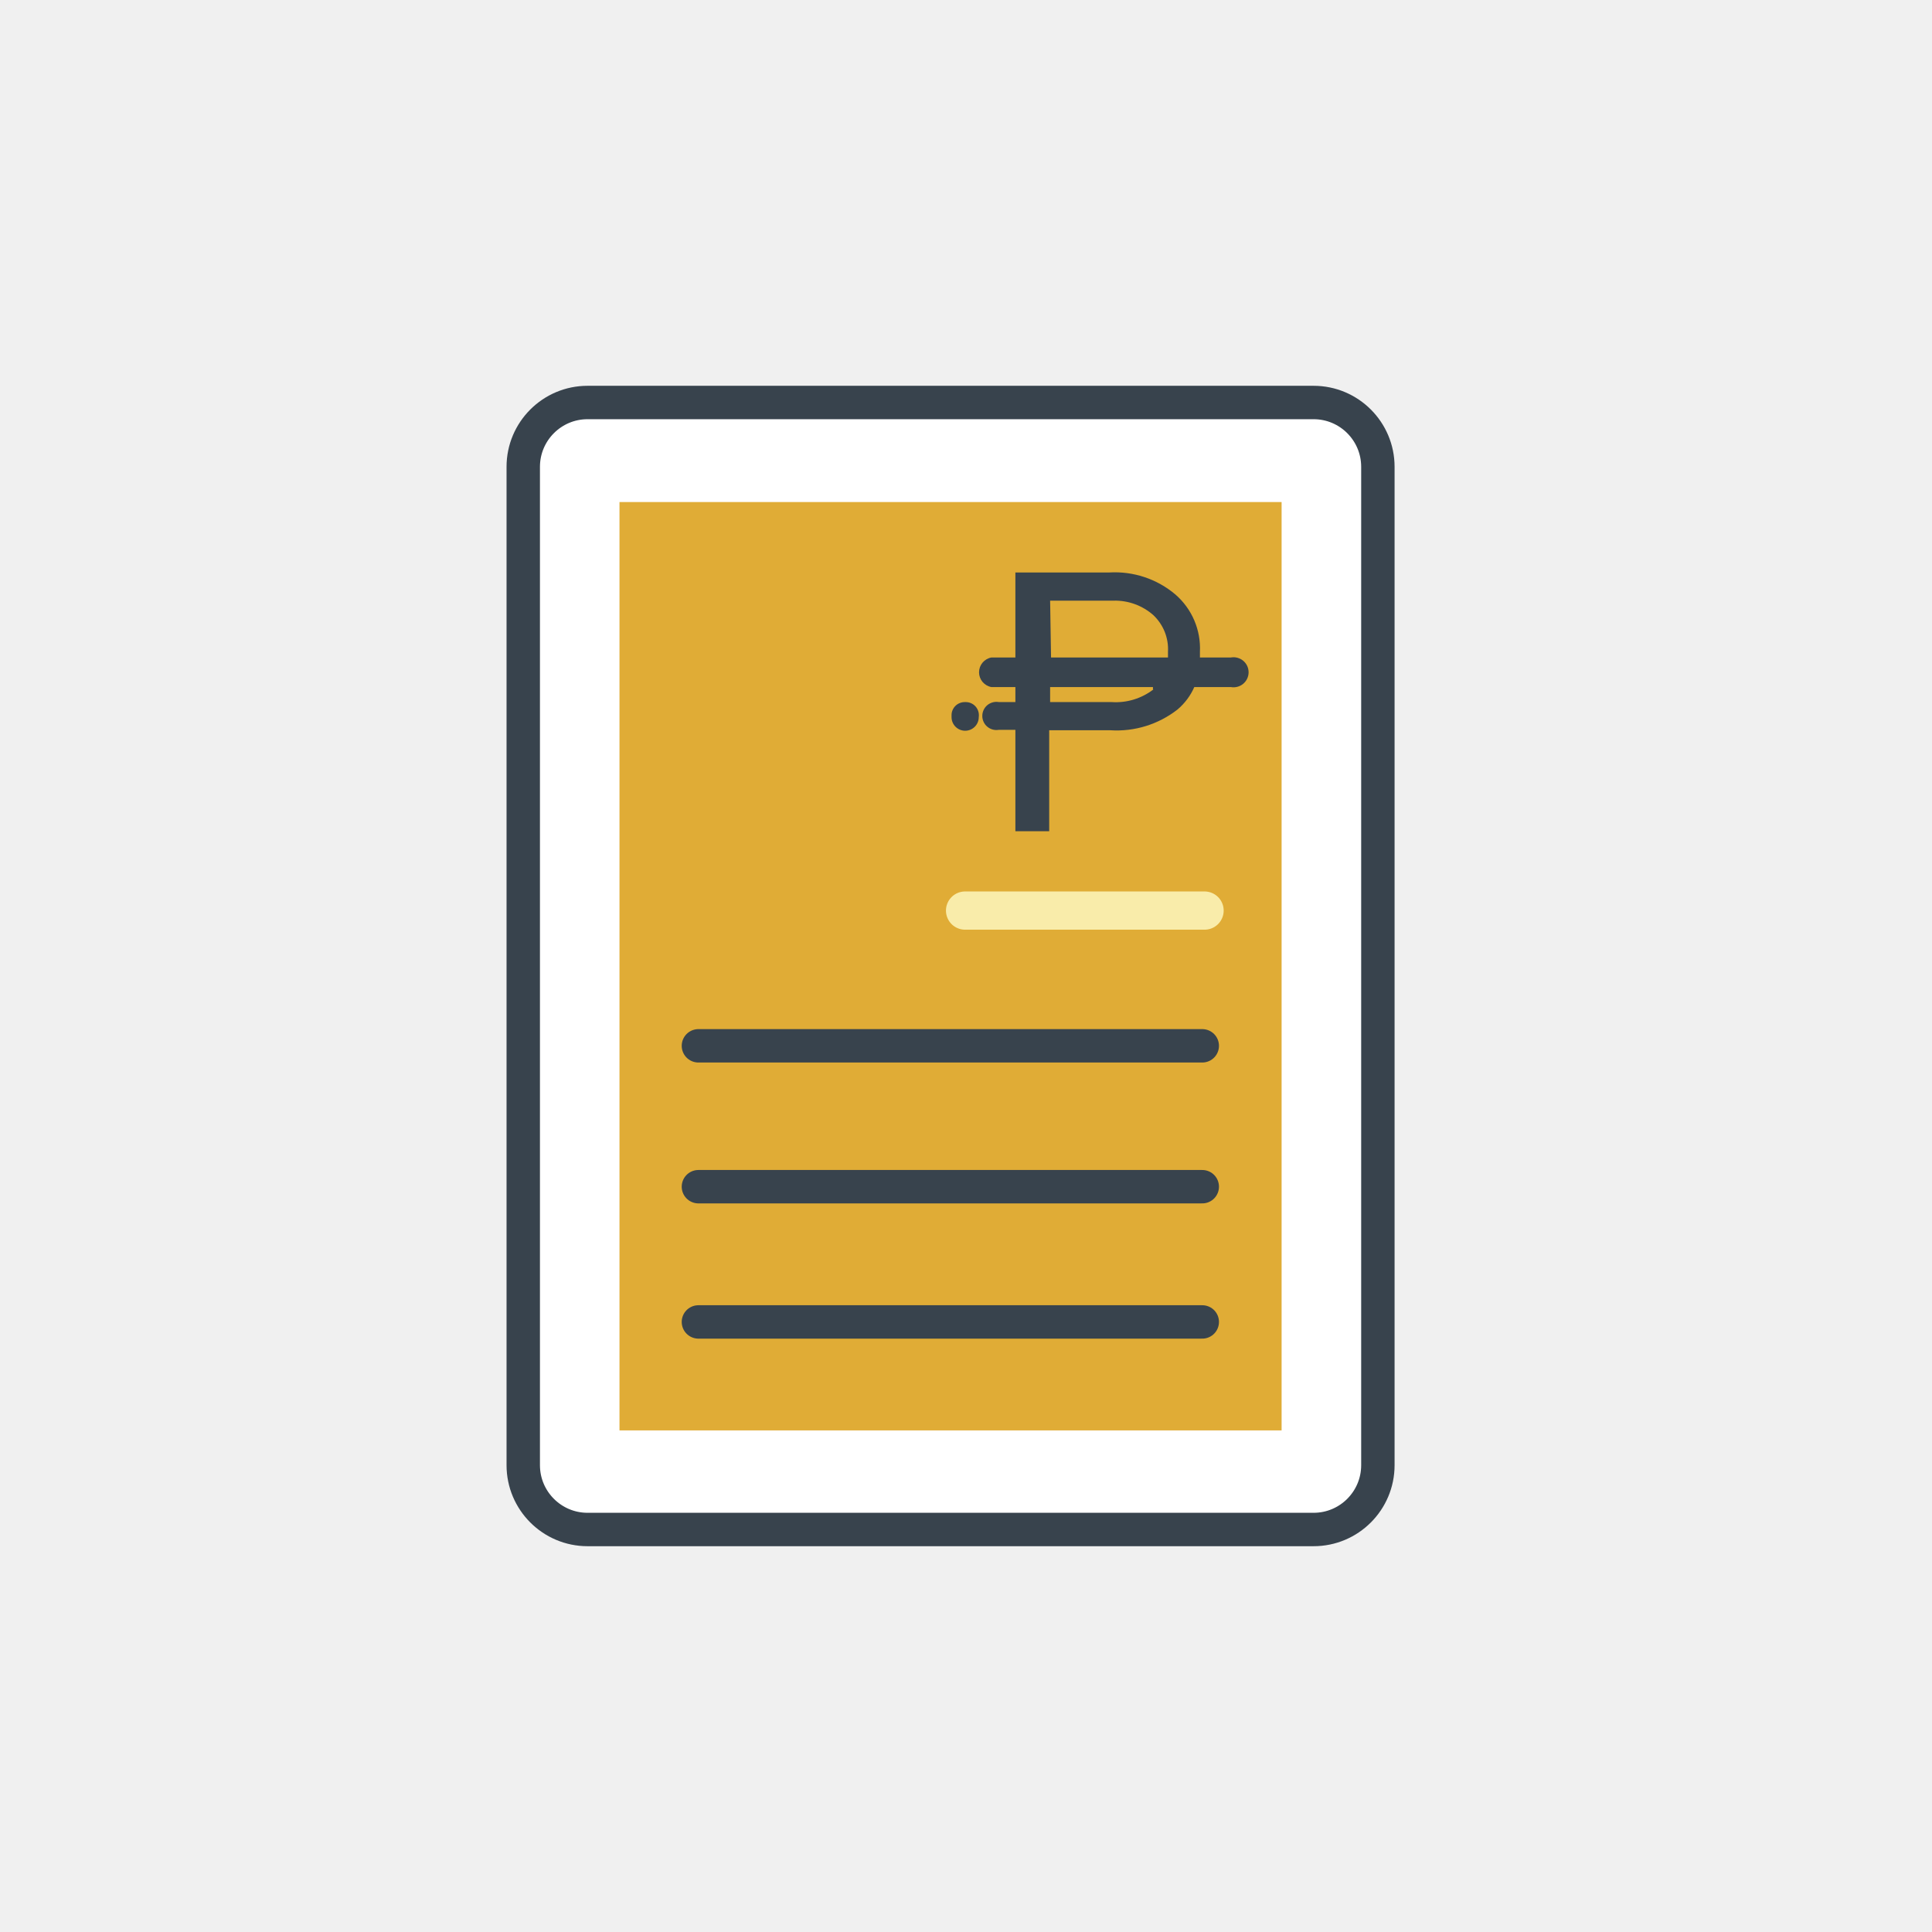
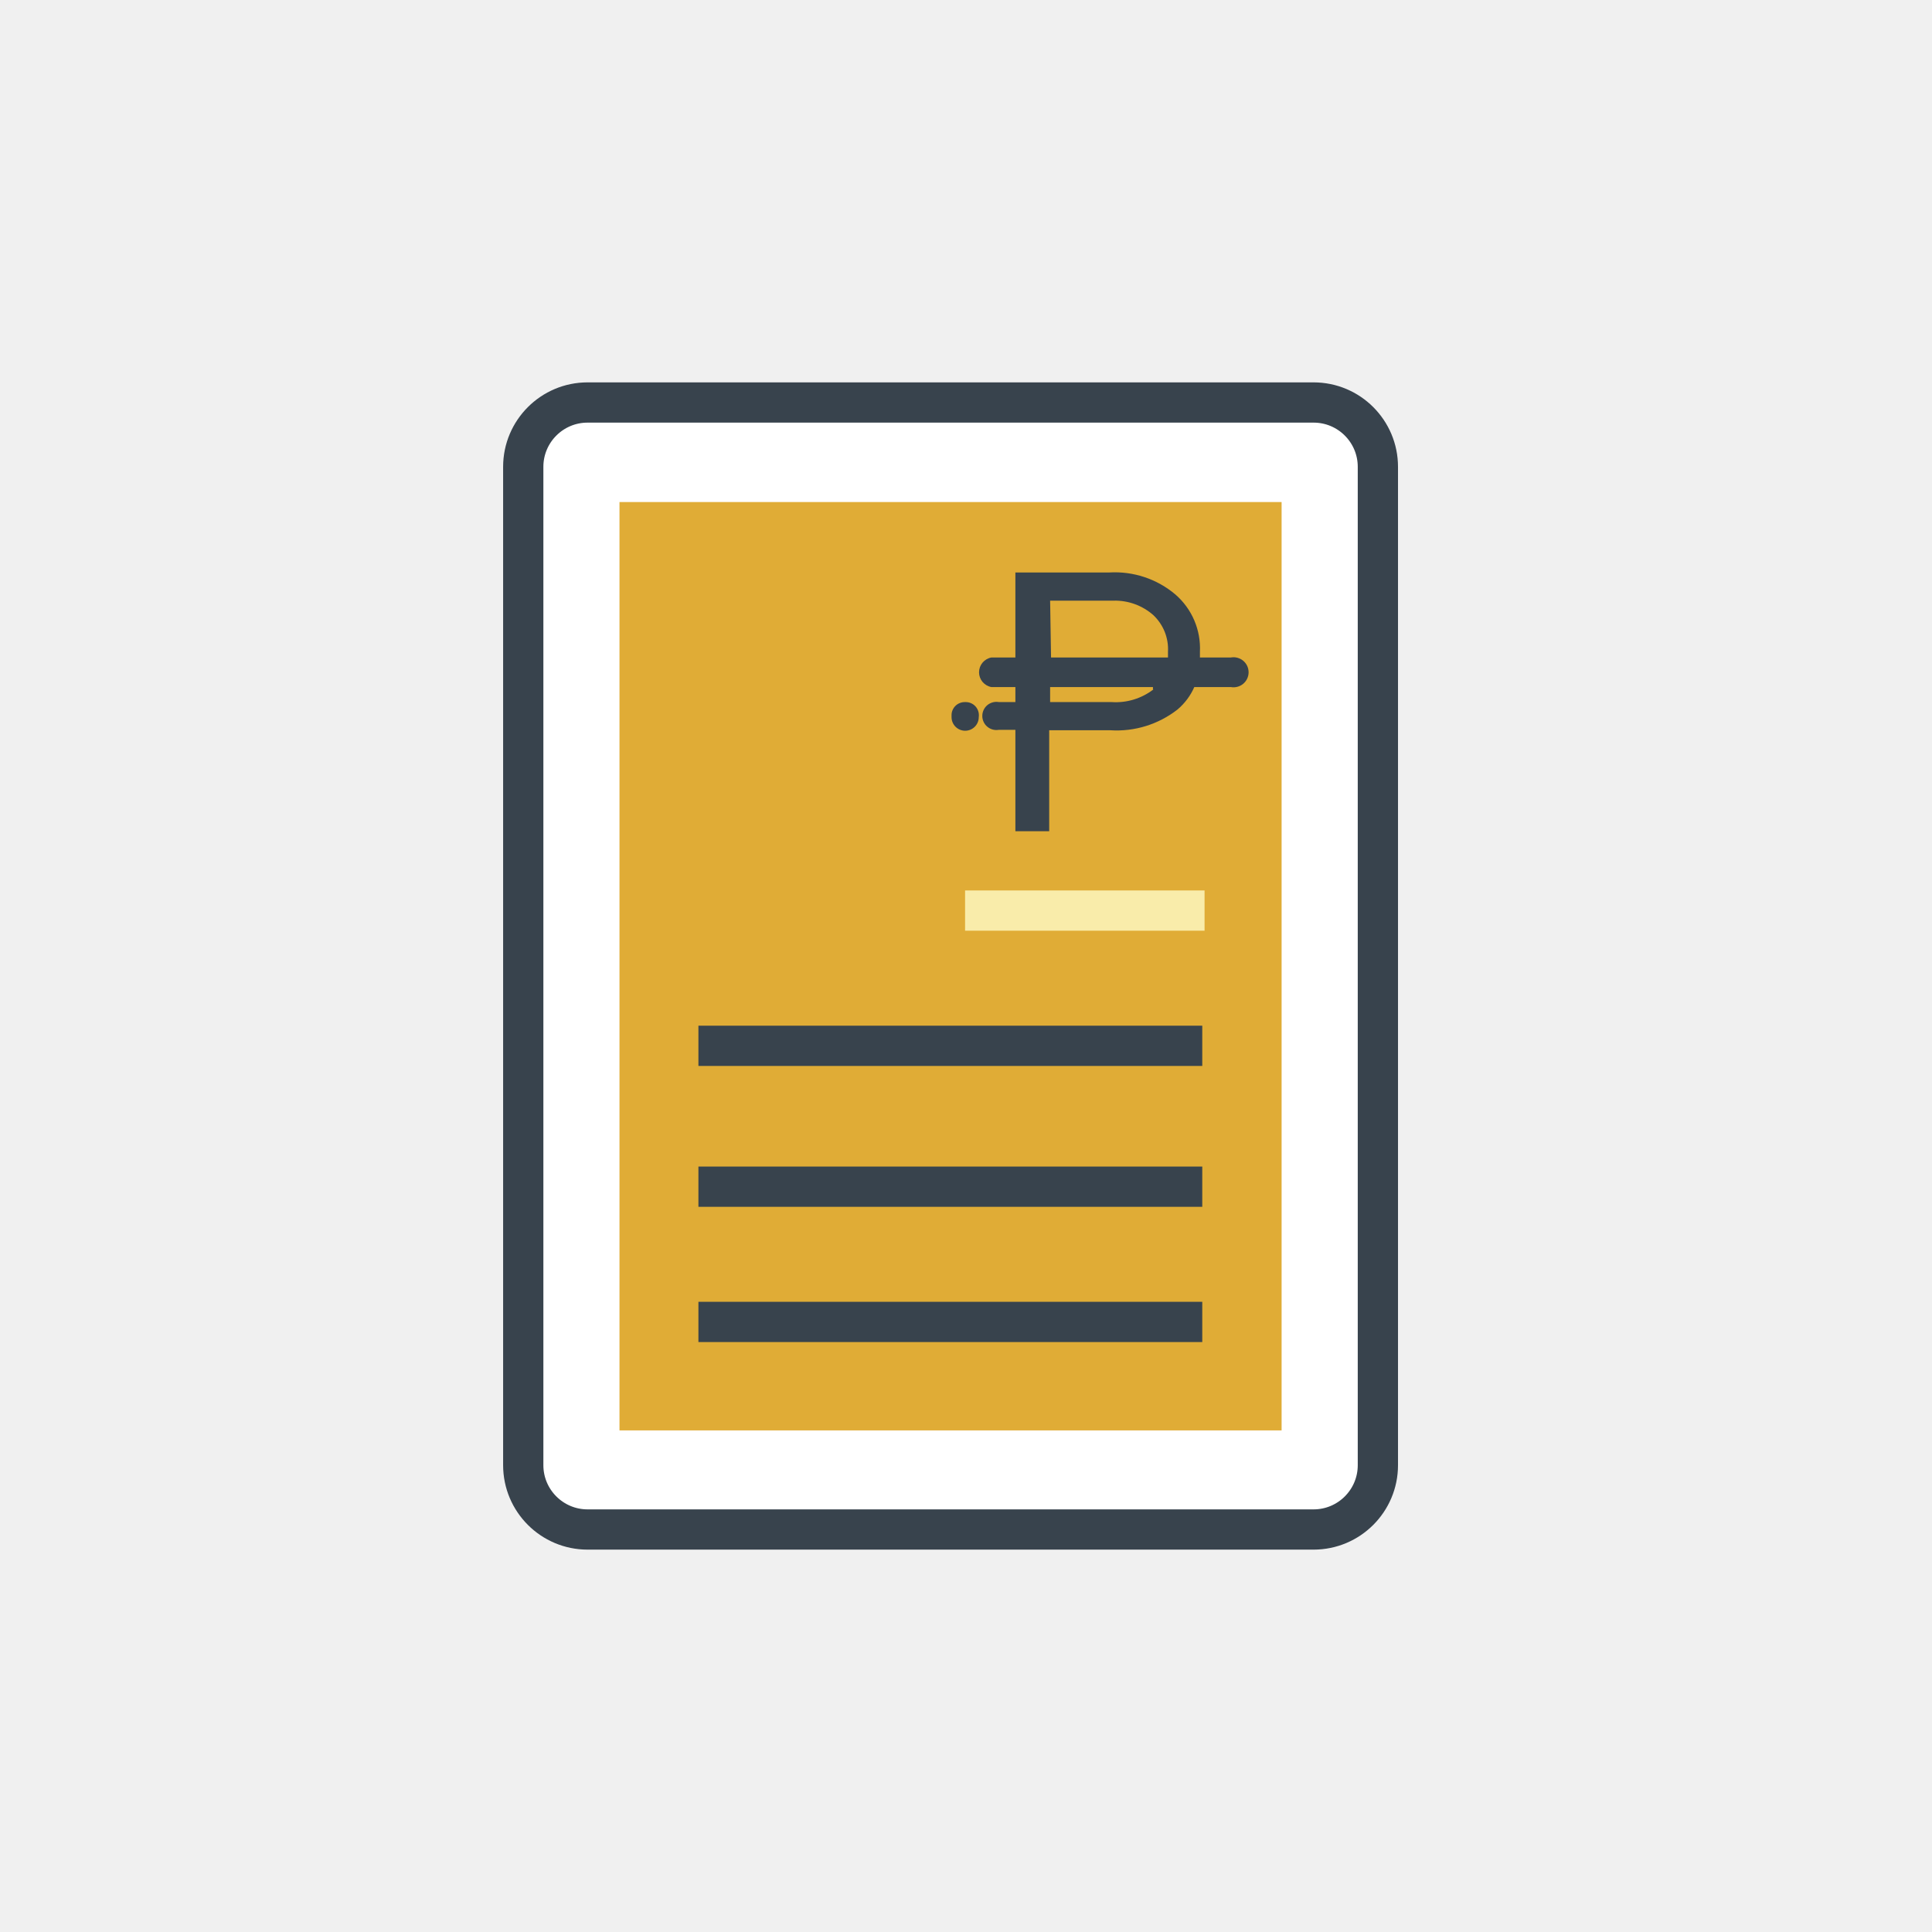
<svg xmlns="http://www.w3.org/2000/svg" width="48" height="48" viewBox="0 0 48 48" fill="none">
-   <path d="M32.635 10H14.598C13.716 10 13 10.716 13 11.598V36.402C13 37.284 13.716 38 14.598 38H32.635C33.518 38 34.233 37.284 34.233 36.402V11.598C34.233 10.716 33.518 10 32.635 10Z" fill="white" stroke="#38434D" stroke-width="0.83" stroke-linecap="round" stroke-linejoin="round" />
+   <path d="M32.635 10H14.598C13.716 10 13 10.716 13 11.598V36.402C13 37.284 13.716 38 14.598 38H32.635C33.518 38 34.233 37.284 34.233 36.402V11.598C34.233 10.716 33.518 10 32.635 10Z" fill="white" stroke="#38434D" strokeWidth="0.83" strokeLinecap="round" strokeLinejoin="round" />
  <path d="M31.841 12.473H15.391V35.538H31.841V12.473Z" fill="#E0AC36" />
-   <path d="M23.977 22.623H29.927" stroke="#F9ECAA" stroke-width="0.95" stroke-linecap="round" stroke-linejoin="round" />
-   <path d="M17.352 25.983H29.87" stroke="#38434D" stroke-width="0.83" stroke-linecap="round" stroke-linejoin="round" />
-   <path d="M17.352 29.483H29.87" stroke="#38434D" stroke-width="0.83" stroke-linecap="round" stroke-linejoin="round" />
-   <path d="M17.352 32.843H29.87" stroke="#38434D" stroke-width="0.83" stroke-linecap="round" stroke-linejoin="round" />
+   <path d="M23.977 22.623H29.927" stroke="#F9ECAA" strokeWidth="0.95" strokeLinecap="round" strokeLinejoin="round" />
+   <path d="M17.352 25.983H29.87" stroke="#38434D" strokeWidth="0.83" strokeLinecap="round" strokeLinejoin="round" />
+   <path d="M17.352 29.483H29.87" stroke="#38434D" strokeWidth="0.83" strokeLinecap="round" strokeLinejoin="round" />
+   <path d="M17.352 32.843H29.87" stroke="#38434D" strokeWidth="0.83" strokeLinecap="round" strokeLinejoin="round" />
  <path d="M30.605 16.335H29.812C29.812 16.335 29.812 16.242 29.812 16.195C29.825 15.927 29.777 15.66 29.672 15.414C29.567 15.167 29.407 14.948 29.205 14.772C28.748 14.384 28.159 14.188 27.56 14.223H25.227V16.335H24.632C24.546 16.35 24.468 16.396 24.411 16.463C24.355 16.53 24.324 16.615 24.324 16.703C24.324 16.79 24.355 16.875 24.411 16.942C24.468 17.009 24.546 17.055 24.632 17.07H25.227V17.443H24.819C24.768 17.434 24.716 17.436 24.666 17.449C24.617 17.462 24.57 17.486 24.531 17.518C24.491 17.551 24.46 17.592 24.438 17.639C24.416 17.685 24.405 17.736 24.405 17.788C24.405 17.839 24.416 17.89 24.438 17.936C24.46 17.983 24.491 18.024 24.531 18.056C24.57 18.089 24.617 18.113 24.666 18.126C24.716 18.139 24.768 18.141 24.819 18.132H25.227V20.652H26.067V18.143H27.584C28.184 18.182 28.777 17.999 29.252 17.63C29.433 17.478 29.577 17.286 29.672 17.07H30.582C30.636 17.08 30.691 17.077 30.744 17.063C30.796 17.049 30.845 17.024 30.887 16.989C30.929 16.954 30.963 16.91 30.986 16.86C31.009 16.811 31.021 16.757 31.021 16.703C31.021 16.648 31.009 16.594 30.986 16.544C30.963 16.495 30.929 16.451 30.887 16.416C30.845 16.381 30.796 16.356 30.744 16.342C30.691 16.328 30.636 16.325 30.582 16.335H30.605ZM26.09 14.923H27.665C28.03 14.914 28.384 15.043 28.657 15.285C28.779 15.401 28.875 15.543 28.938 15.7C29 15.857 29.028 16.026 29.018 16.195C29.018 16.195 29.018 16.288 29.018 16.335H26.113L26.09 14.923ZM28.657 17.128C28.36 17.356 27.991 17.468 27.619 17.443H26.09V17.07H28.645C28.645 17.07 28.645 17.117 28.645 17.128H28.657Z" fill="#38434D" />
  <path d="M23.979 17.443C23.936 17.442 23.893 17.449 23.853 17.464C23.813 17.479 23.776 17.501 23.744 17.531C23.713 17.56 23.688 17.595 23.67 17.634C23.652 17.673 23.642 17.715 23.641 17.758V17.817C23.641 17.906 23.676 17.992 23.74 18.056C23.803 18.119 23.889 18.155 23.979 18.155C24.069 18.155 24.155 18.119 24.218 18.056C24.282 17.992 24.317 17.906 24.317 17.817C24.324 17.769 24.32 17.72 24.306 17.674C24.292 17.628 24.268 17.586 24.236 17.55C24.204 17.515 24.164 17.486 24.119 17.468C24.075 17.449 24.027 17.441 23.979 17.443Z" fill="#38434D" />
</svg>
